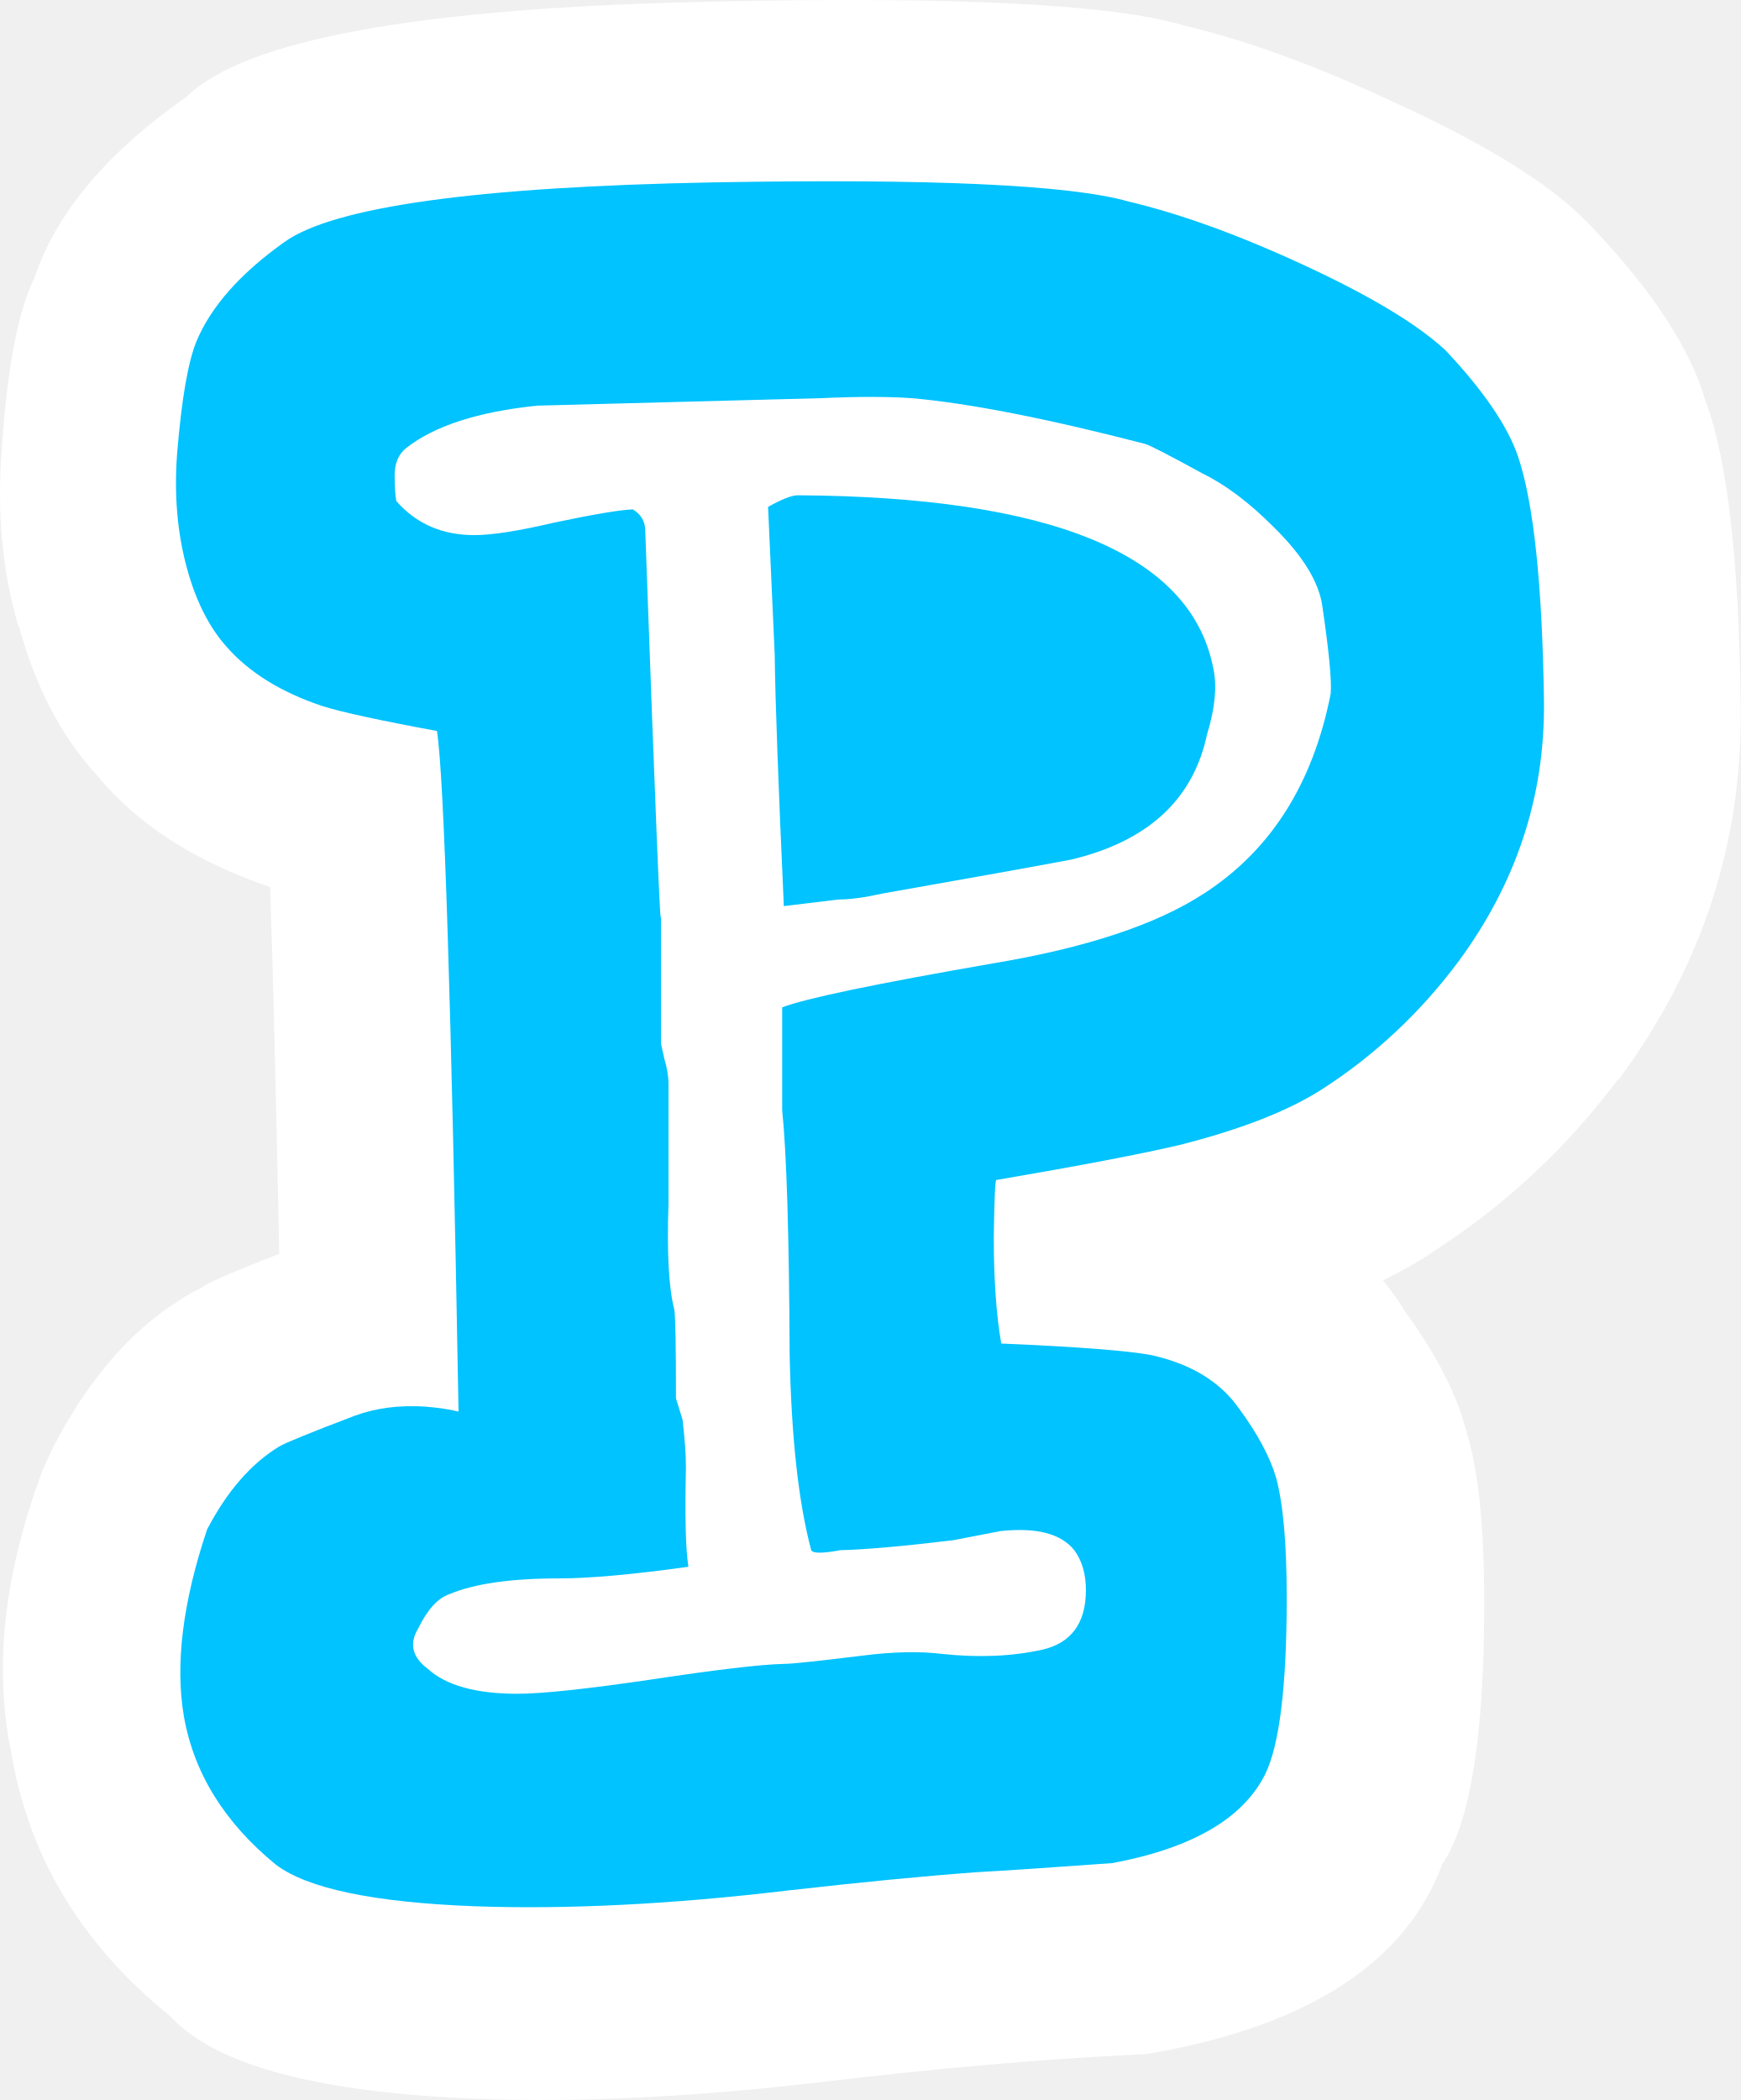
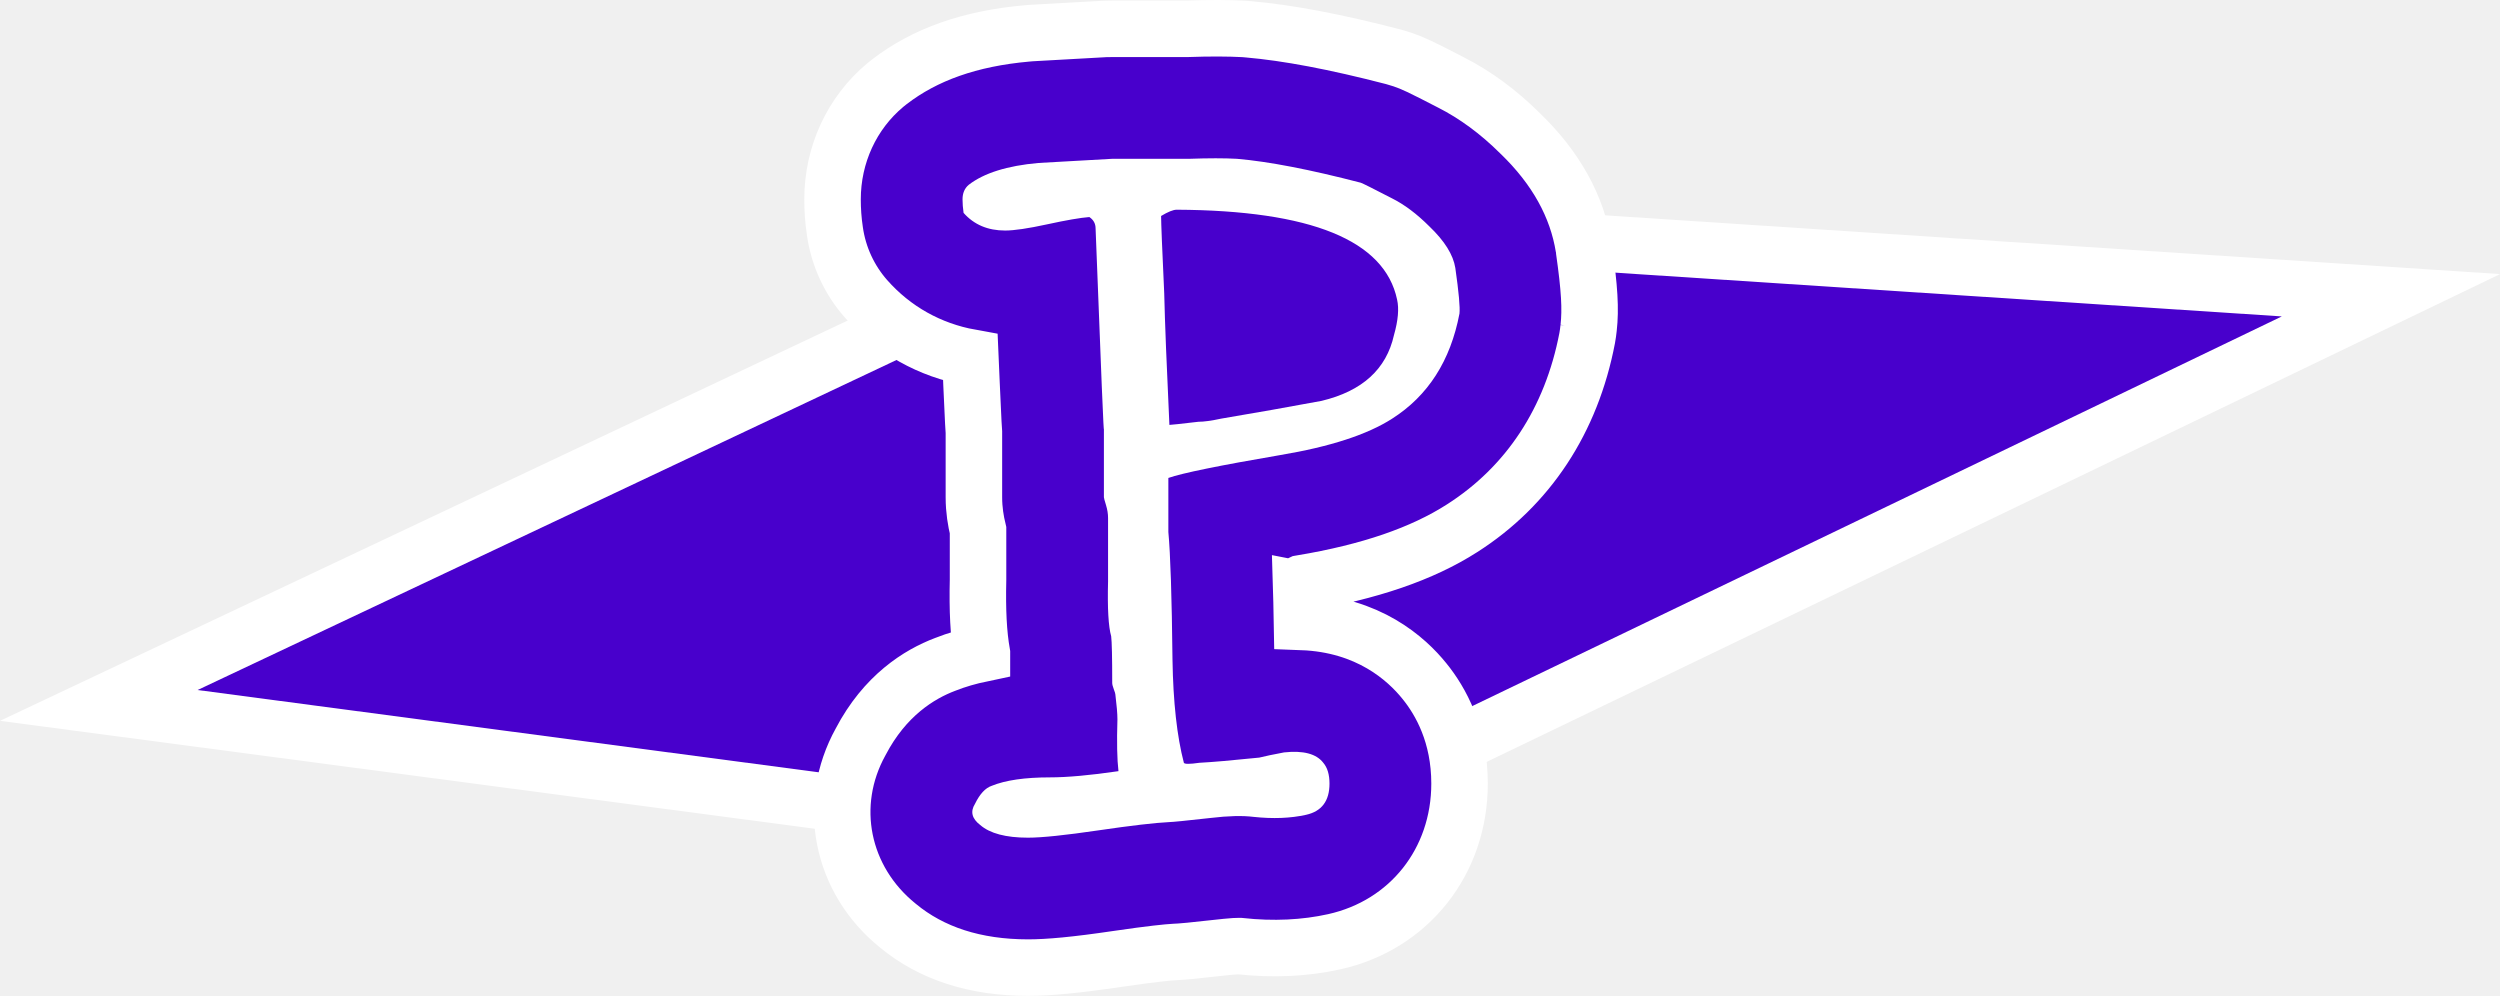
- <svg xmlns="http://www.w3.org/2000/svg" version="1.1" width="104.883" height="126.508" viewBox="0,0,104.883,126.508">
-   <g transform="translate(-187.5583,-116.7459)">
-     <g data-paper-data="{&quot;isPaintingLayer&quot;:true}" fill-rule="nonzero" stroke="none" stroke-width="1" stroke-linecap="butt" stroke-linejoin="miter" stroke-miterlimit="10" stroke-dasharray="" stroke-dashoffset="0" style="mix-blend-mode: normal">
-       <path d="M283.487,130.432c3.7,3.9 5.983,7.417 6.85,10.55l0.05,0.1c1.267,3.467 1.95,9.517 2.05,18.15c0.133,8.233 -2.317,15.75 -7.35,22.55h-0.05c-3.067,4.1 -6.767,7.55 -11.1,10.35l-0.05,0.05c-0.867,0.567 -1.867,1.133 -3,1.7c0.5,0.6 0.95,1.233 1.35,1.9c1.867,2.567 3.083,4.933 3.65,7.1l0.05,0.1v0.1c0.7,2.2 1.05,5.617 1.05,10.25c0,7.867 -0.817,13.067 -2.45,15.6c-0.033,0 -0.05,0.017 -0.05,0.05c-2.167,5.9 -7.917,9.7 -17.25,11.4l-0.6,0.1l-0.85,0.05c-5.567,0.267 -11.833,0.817 -18.8,1.65c-7.7,0.9 -14.583,1.233 -20.65,1c-9.467,-0.367 -15.583,-1.967 -18.35,-4.8l-0.2,-0.2c-5.4,-4.367 -8.6,-9.75 -9.6,-16.15v0.05c-1,-5.067 -0.35,-10.667 1.95,-16.8l0.55,-1.2c2.267,-4.467 5.133,-7.65 8.6,-9.55l0.4,-0.2c0.367,-0.3 1.933,-0.983 4.7,-2.05c-0.2,-9.733 -0.383,-17.1 -0.55,-22.1c-4.533,-1.533 -8.017,-3.783 -10.45,-6.75l-0.05,-0.05c-2.1,-2.3 -3.65,-5.283 -4.65,-8.95l-0.05,-0.05c-0.967,-3.333 -1.283,-6.95 -0.95,-10.85v-0.05c0.333,-4.733 0.983,-8.067 1.95,-10c1.3,-3.9 4.35,-7.533 9.15,-10.9c3.567,-3.5 14.317,-5.417 32.25,-5.75c14.367,-0.3 23.65,0.183 27.85,1.45c3.7,0.867 7.833,2.367 12.4,4.5c5.433,2.467 9.283,4.8 11.55,7z" fill="#ffffff" />
-       <path d="M275.387,174.732c-2.3,3.067 -5.033,5.617 -8.2,7.65c-2.033,1.3 -4.9,2.417 -8.6,3.35c-2.267,0.533 -5.933,1.233 -11,2.1c-0.067,0 -0.117,1.133 -0.15,3.4c0,2.6 0.15,4.75 0.45,6.45c4.633,0.2 7.65,0.433 9.05,0.7c2.4,0.533 4.167,1.617 5.3,3.25c1.1,1.5 1.833,2.867 2.2,4.1c0.433,1.567 0.65,3.983 0.65,7.25c0,5.333 -0.433,8.883 -1.3,10.65c-1.333,2.667 -4.4,4.45 -9.2,5.35c-3.667,0.267 -6.4,0.45 -8.2,0.55c-3.167,0.233 -6.95,0.6 -11.35,1.1c-7,0.833 -13.3,1.15 -18.9,0.95c-6.067,-0.233 -10.05,-1.067 -11.95,-2.5c-3.1,-2.533 -4.95,-5.517 -5.55,-8.95c-0.533,-3.133 -0.067,-6.883 1.4,-11.25c1.2,-2.3 2.65,-3.967 4.35,-5c0.4,-0.233 1.917,-0.85 4.55,-1.85c1.267,-0.467 2.683,-0.65 4.25,-0.55c0.8,0.067 1.467,0.167 2,0.3c-0.433,-24.533 -0.867,-38.2 -1.3,-41c-3.433,-0.633 -5.733,-1.133 -6.9,-1.5c-2.5,-0.833 -4.433,-2.033 -5.8,-3.6c-1.033,-1.167 -1.817,-2.717 -2.35,-4.65c-0.6,-2.167 -0.8,-4.517 -0.6,-7.05c0.267,-3.2 0.65,-5.417 1.15,-6.65c0.867,-2.1 2.633,-4.1 5.3,-6c2.967,-2.133 11.6,-3.333 25.9,-3.6c13.133,-0.233 21.45,0.15 24.95,1.15c3.1,0.733 6.567,1.983 10.4,3.75c4.067,1.867 6.967,3.6 8.7,5.2c2.3,2.433 3.767,4.583 4.4,6.45c0.933,2.8 1.45,7.7 1.55,14.7c0.067,5.733 -1.667,10.983 -5.2,15.75z" fill="#00c3ff" />
-       <path d="M260.037,145.282c1.367,0.667 2.783,1.733 4.25,3.2c1.767,1.733 2.75,3.333 2.95,4.8c0.4,2.733 0.567,4.483 0.5,5.25c-1.067,5.433 -3.617,9.45 -7.65,12.05c-2.867,1.867 -7.1,3.267 -12.7,4.2c-7.1,1.233 -11.333,2.117 -12.7,2.65v6.2c0.267,2.567 0.417,7.467 0.45,14.7c0.1,5 0.533,8.933 1.3,11.8c0.1,0.2 0.683,0.2 1.75,0c1.467,-0.033 3.733,-0.233 6.8,-0.6l2.85,-0.55c2.167,-0.233 3.65,0.15 4.45,1.15c0.467,0.633 0.7,1.433 0.7,2.4c0,2 -0.883,3.2 -2.65,3.6c-1.833,0.4 -3.833,0.483 -6,0.25c-1.367,-0.167 -2.967,-0.133 -4.8,0.1c-2.7,0.333 -4.283,0.5 -4.75,0.5c-1.4,0.033 -4.083,0.35 -8.05,0.95c-3.867,0.567 -6.533,0.85 -8,0.85c-2.5,0 -4.3,-0.5 -5.4,-1.5c-0.933,-0.7 -1.133,-1.5 -0.6,-2.4c0.567,-1.167 1.2,-1.867 1.9,-2.1c1.5,-0.633 3.7,-0.95 6.6,-0.95c1.833,0 4.433,-0.233 7.8,-0.7c-0.167,-1.033 -0.217,-3.033 -0.15,-6c0,-0.733 -0.067,-1.683 -0.2,-2.85l-0.4,-1.3c0,-3.167 -0.033,-4.95 -0.1,-5.35c-0.333,-1.267 -0.45,-3.383 -0.35,-6.35v-7.25c0,-0.433 -0.083,-0.933 -0.25,-1.5l-0.2,-0.9v-7.75c-0.027,1.44 -0.344,-6.277 -0.95,-23.15c0,-0.567 -0.25,-1 -0.75,-1.3c-0.8,0.033 -2.383,0.3 -4.75,0.8c-2.133,0.5 -3.733,0.75 -4.8,0.75c-1.933,0 -3.5,-0.683 -4.7,-2.05c-0.067,-0.367 -0.1,-0.883 -0.1,-1.55c0,-0.733 0.233,-1.283 0.7,-1.65c1.7,-1.333 4.333,-2.183 7.9,-2.55l17.1,-0.45c2.2,-0.1 4.017,-0.1 5.45,0c3.433,0.3 8.117,1.217 14.05,2.75c0.267,0.067 1.433,0.667 3.5,1.8M234.787,171.332l3.3,-0.4c0.7,0 1.567,-0.117 2.6,-0.35c5.3,-0.933 9.1,-1.617 11.4,-2.05c4.633,-1.1 7.367,-3.617 8.2,-7.55c0.5,-1.633 0.617,-3 0.35,-4.1c-1.4,-6.767 -9.733,-10.2 -25,-10.3c-0.367,0 -0.967,0.233 -1.8,0.7l0.4,8.9c0.033,2.8 0.217,7.85 0.55,15.15z" fill="#ffffff" />
+ <svg xmlns="http://www.w3.org/2000/svg" version="1.1" width="442.418" height="176.236" viewBox="0,0,442.418,176.236">
+   <g transform="translate(-99.70162,-91.88207)">
+     <g stroke-miterlimit="10">
+       <path d="M117.187,216.72l184.454,-87.103l221.173,14.517l-205.802,99.058z" fill="#4800cc" stroke="#ffffff" stroke-width="10" stroke-linecap="round" />
+       <path d="M380.834,149.92c-0.063,0.607 -0.146,1.192 -0.251,1.778c-2.782,14.578 -10.437,26.208 -22.15,33.675c-7.049,4.518 -16.356,7.718 -28.362,9.726c-0.042,0.021 -0.084,0.021 -0.125,0.021c0.063,2.05 0.125,4.33 0.167,6.819c11.734,0.439 18.469,6.505 21.669,10.479c2.907,3.577 6.212,9.538 6.212,18.134c0,13.784 -8.91,25.036 -22.171,27.986c-5.166,1.15 -10.793,1.422 -16.733,0.774h-0.125c-0.356,0 -1.046,0.021 -2.217,0.146c-6.149,0.69 -8.053,0.858 -9.266,0.899c-1.067,0.063 -3.828,0.314 -10.102,1.234c-7.216,1.067 -12.069,1.527 -15.75,1.527c-9.329,0 -17.067,-2.489 -23.029,-7.425c-10.061,-8.115 -12.717,-21.481 -6.589,-32.545c4.267,-8.157 10.312,-11.943 14.976,-13.7c2.008,-0.795 4.183,-1.422 6.484,-1.903v-0.021c-0.607,-3.472 -0.816,-7.593 -0.69,-13.073v-8.722c-0.397,-1.652 -0.732,-3.577 -0.732,-5.856v-11.504c-0.042,-0.544 -0.084,-1.109 -0.105,-1.673c-0.084,-1.506 -0.188,-3.786 -0.314,-6.798c-0.042,-1.422 -0.105,-3.012 -0.188,-4.748c-7.195,-1.297 -13.616,-4.873 -18.49,-10.395c-2.949,-3.347 -4.873,-7.509 -5.501,-11.943c-0.293,-1.924 -0.418,-3.828 -0.418,-5.647c0,-7.885 3.388,-15.248 9.308,-20.205c0.251,-0.209 0.481,-0.397 0.732,-0.586c6.317,-4.873 14.286,-7.676 24.346,-8.576c0.251,-0.021 0.502,-0.042 0.732,-0.063l13.093,-0.732c0.418,-0.021 0.858,-0.021 1.276,-0.021h13.219c4.079,-0.146 7.321,-0.125 10.144,0.021c0.23,0.021 0.481,0.042 0.711,0.063c6.986,0.607 15.394,2.196 25.706,4.873c0.523,0.146 1.067,0.314 1.59,0.481c1.841,0.627 3.221,1.276 8.596,4.058c4.288,2.175 8.408,5.208 12.236,9.015c6.317,6.087 10.082,12.884 11.253,20.226c0,0.105 0.021,0.209 0.042,0.335c0.983,6.881 1.192,10.521 0.816,13.867z" fill="#4800cc" stroke="#ffffff" stroke-width="10" stroke-linecap="butt" />
+       <path d="M357.977,147.392c-1.59,8.341 -5.564,14.535 -11.916,18.582c-4.401,2.824 -11.002,4.968 -19.799,6.44c-10.759,1.841 -17.356,3.19 -19.799,4.049v9.565c0.366,3.928 0.611,11.47 0.732,22.629c0.121,7.482 0.793,13.554 2.012,18.214c0.121,0.247 1.035,0.247 2.742,0c2.313,-0.121 5.848,-0.429 10.602,-0.918c0.975,-0.245 2.437,-0.552 4.388,-0.92c3.411,-0.368 5.725,0.247 6.944,1.841c0.73,0.86 1.096,2.087 1.096,3.681c0,3.068 -1.378,4.907 -4.139,5.52c-2.759,0.615 -5.861,0.736 -9.291,0.368c-1.962,-0.243 -4.48,-0.184 -7.542,0.184c-4.415,0.492 -6.869,0.736 -7.36,0.736c-2.575,0.125 -6.777,0.617 -12.602,1.472c-5.825,0.855 -9.966,1.288 -12.418,1.288c-3.928,0 -6.75,-0.751 -8.465,-2.246c-1.47,-1.123 -1.78,-2.372 -0.918,-3.744c0.855,-1.749 1.841,-2.809 2.943,-3.181c2.453,-1 5.886,-1.5 10.303,-1.5c3.064,0 7.111,-0.364 12.144,-1.1c-0.247,-2.081 -0.307,-5.139 -0.184,-9.182c0,-0.977 -0.125,-2.449 -0.368,-4.409c0,-0.121 -0.092,-0.425 -0.278,-0.914c-0.184,-0.489 -0.276,-0.858 -0.276,-1.104c0,-4.53 -0.063,-7.283 -0.184,-8.264c-0.489,-1.713 -0.673,-4.955 -0.552,-9.732c0,-6.733 0,-10.464 0,-11.201c0,-0.736 -0.123,-1.5 -0.368,-2.297c-0.247,-0.793 -0.368,-1.255 -0.368,-1.376v-12.305c0,2.207 -0.492,-9.546 -1.472,-35.256c0,-0.855 -0.368,-1.529 -1.102,-2.02c-1.596,0.123 -4.079,0.552 -7.45,1.286c-3.374,0.736 -5.859,1.102 -7.45,1.102c-3.068,0 -5.52,-1.04 -7.36,-3.127c-0.123,-0.855 -0.184,-1.654 -0.184,-2.393c0,-1.102 0.368,-1.96 1.102,-2.575c2.698,-2.083 6.808,-3.372 12.328,-3.863c4.292,-0.245 8.649,-0.487 13.062,-0.736c0.613,0 1.472,0 2.575,0c1.104,0 1.901,0 2.393,0c0.981,0 3.865,0 8.649,0c3.432,-0.123 6.254,-0.123 8.463,0c5.639,0.489 12.941,1.901 21.895,4.229c0.368,0.125 2.207,1.044 5.52,2.759c2.207,1.104 4.415,2.759 6.622,4.968c2.696,2.575 4.231,5.03 4.599,7.36c0.613,4.29 0.858,6.988 0.734,8.09zM346.94,144.894c-2.211,-10.475 -15.208,-15.775 -39.002,-15.9c-0.615,0 -1.535,0.372 -2.759,1.109c0,1.234 0.184,5.794 0.552,13.681c0.121,5.179 0.429,12.943 0.916,23.294c0.241,0 1.951,-0.184 5.129,-0.556c0.975,0 2.315,-0.184 4.026,-0.554c5.863,-0.985 11.784,-2.033 17.768,-3.144c7.201,-1.723 11.475,-5.606 12.819,-11.646c0.734,-2.587 0.918,-4.679 0.55,-6.283z" fill="#ffffff" stroke="none" stroke-width="1" stroke-linecap="butt" />
    </g>
  </g>
</svg>
